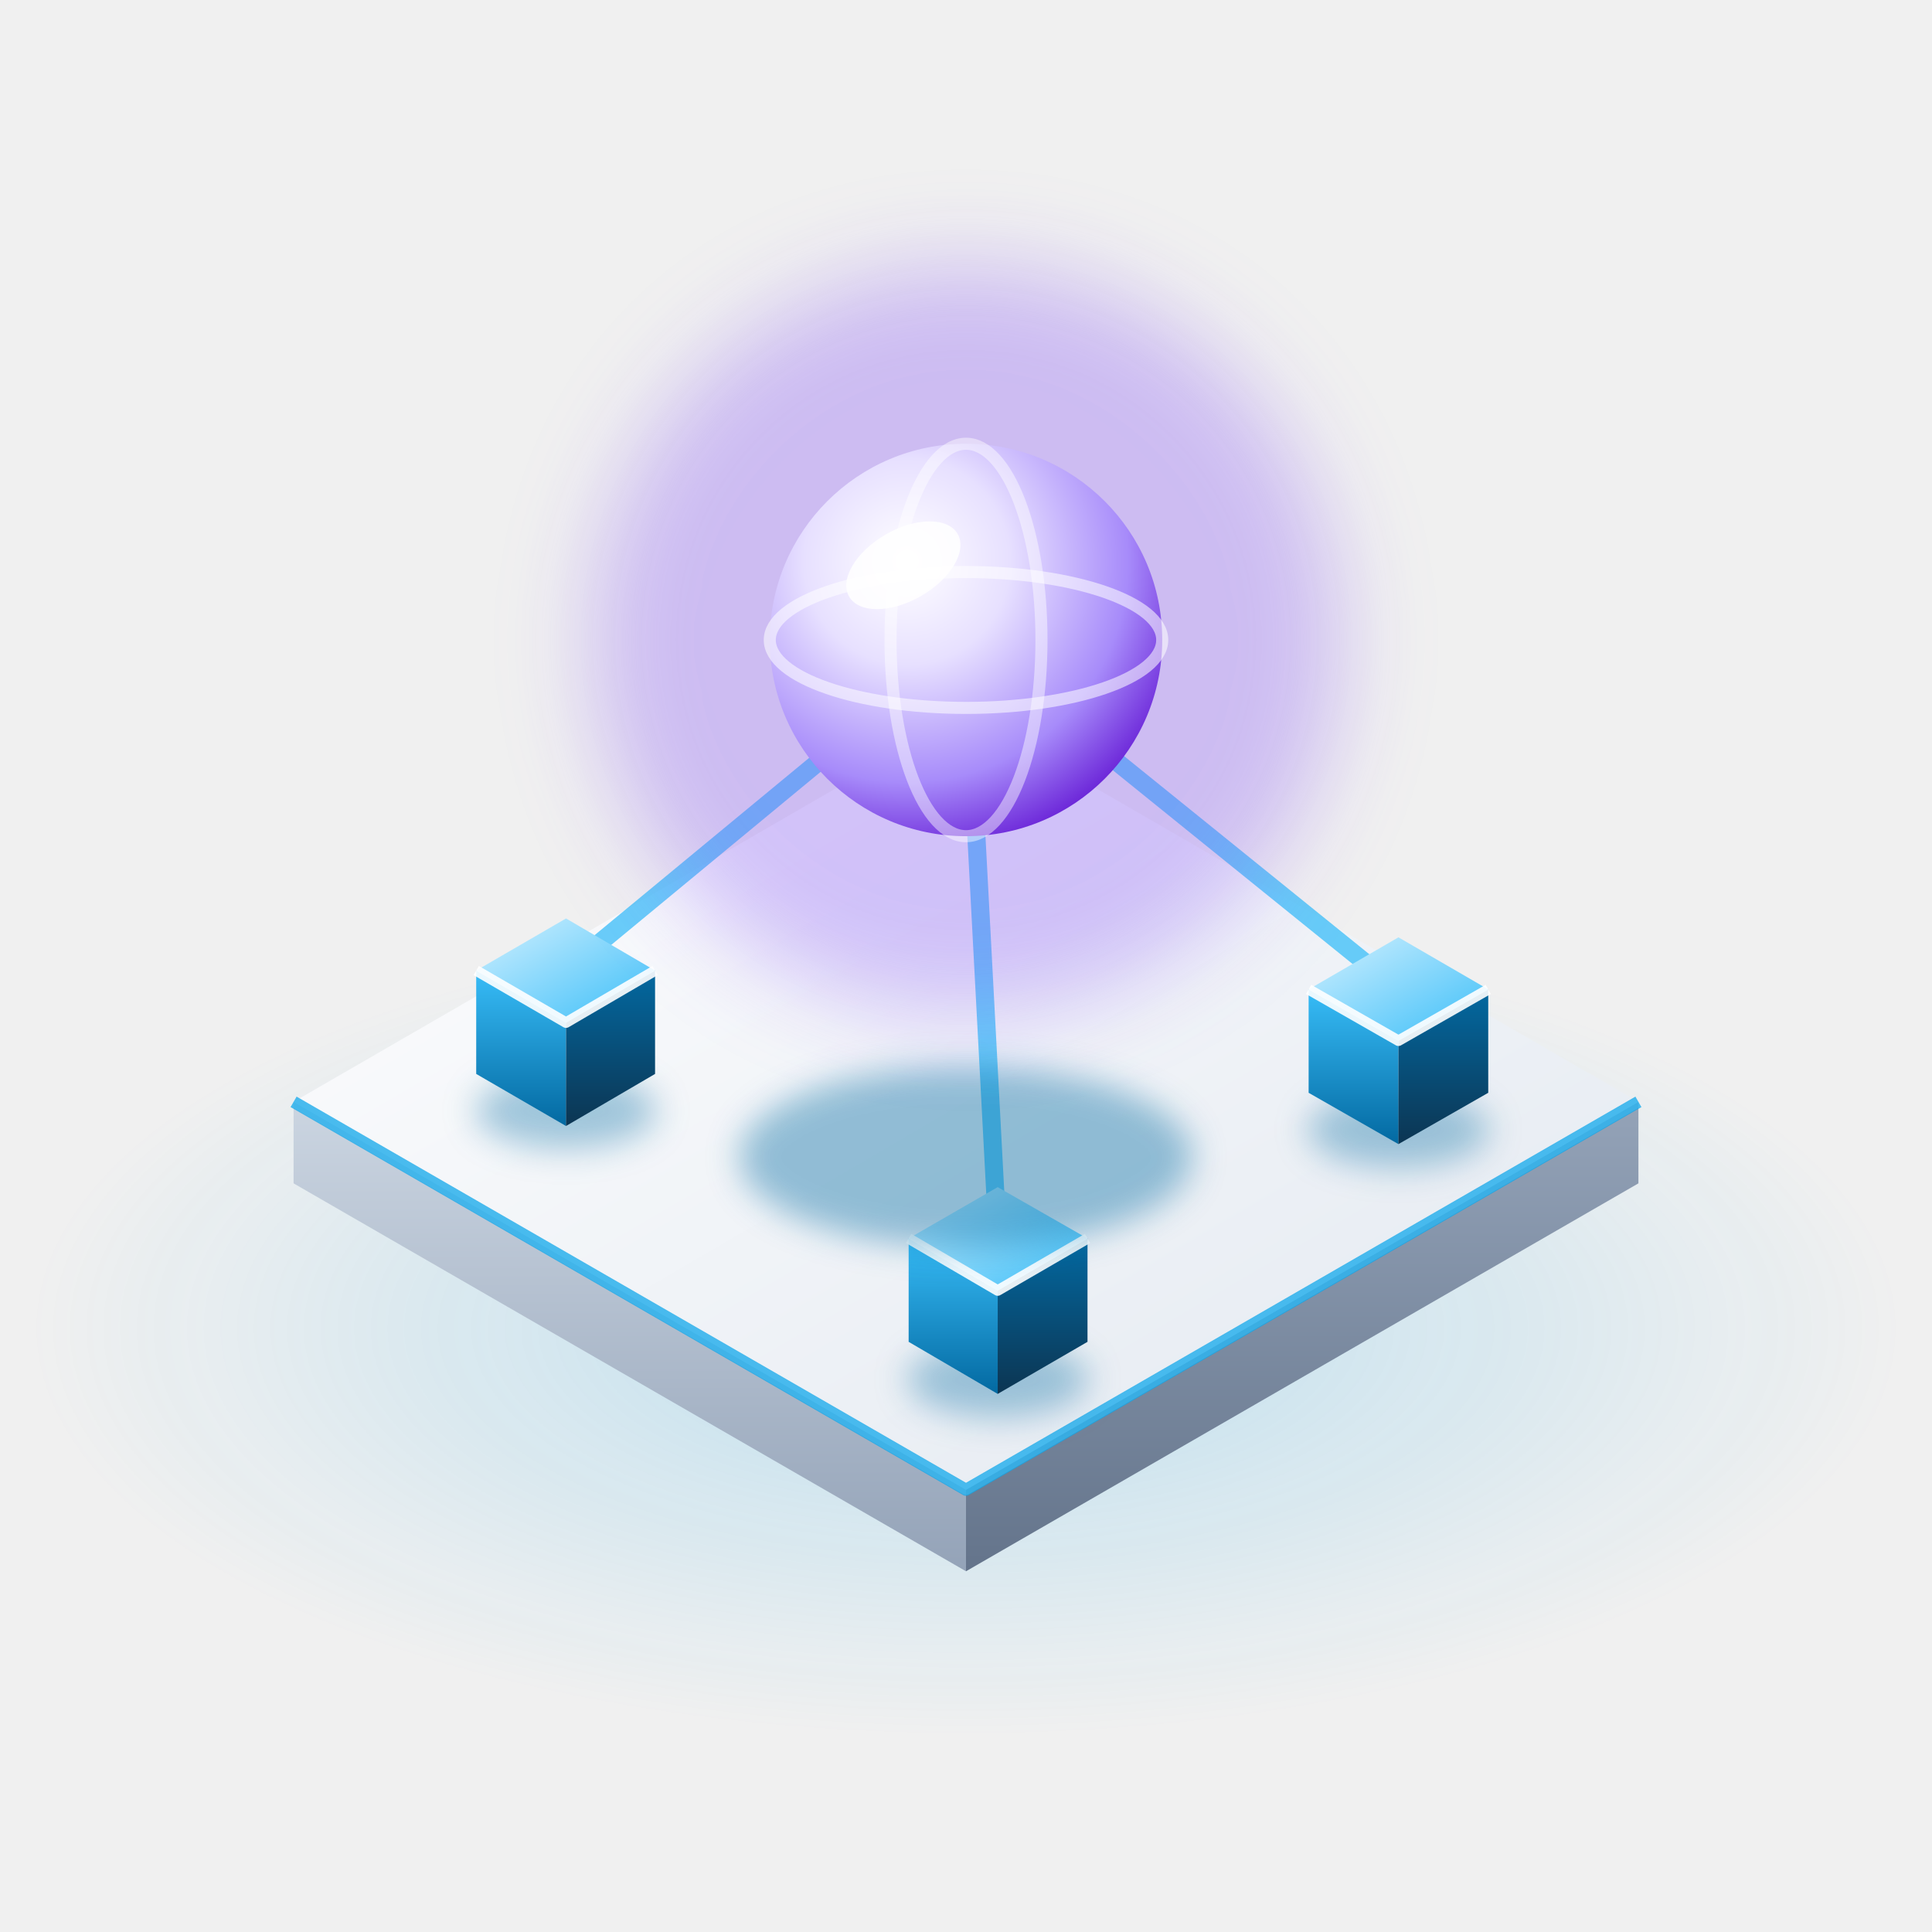
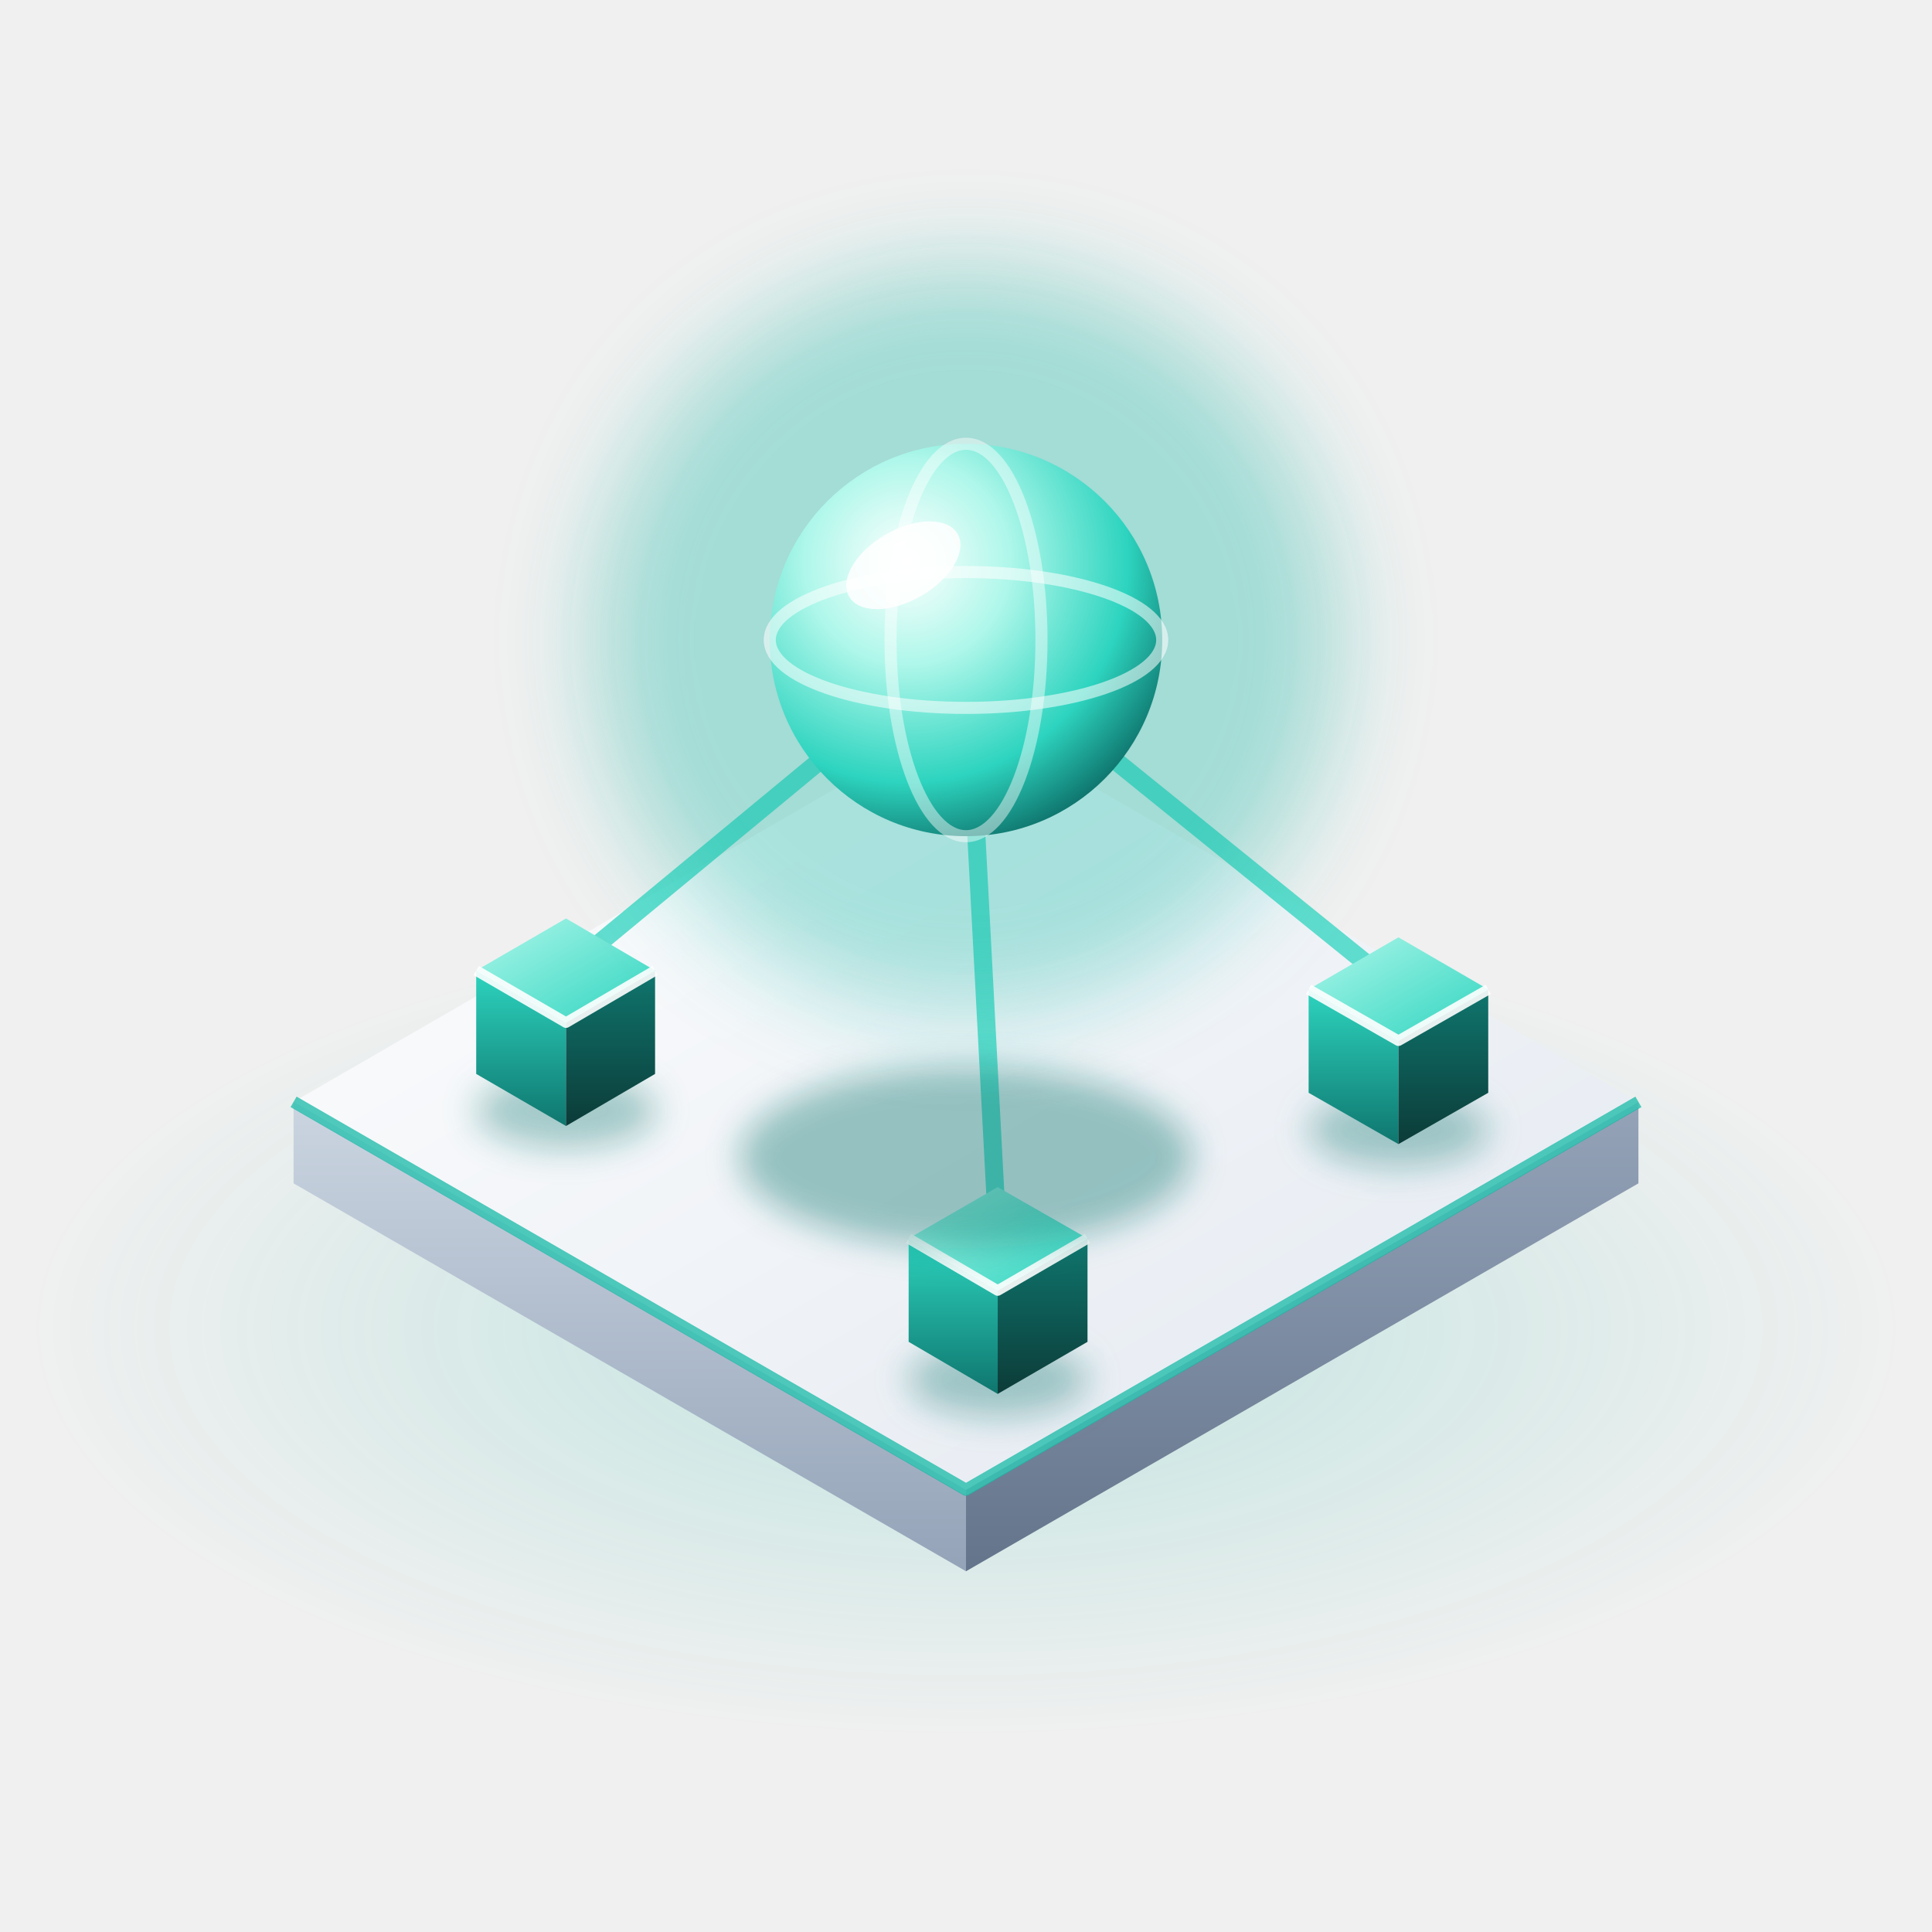
<svg xmlns="http://www.w3.org/2000/svg" viewBox="0 0 256 256" width="256" height="256" fill="none">
  <defs>
    <linearGradient id="netl-top" x1="0" y1="0" x2="1" y2="1">
-       <stop offset="0" stop-color="#d3f1ff" stop-opacity="1" />
-       <stop offset="1" stop-color="#38bdf8" stop-opacity="1" />
+       <stop offset="0" stop-color="#aef7ea" stop-opacity="1" />
+       <stop offset="1" stop-color="#2dd4bf" stop-opacity="1" />
    </linearGradient>
    <linearGradient id="netl-left" x1="0" y1="0" x2="0" y2="1">
-       <stop offset="0" stop-color="#38bdf8" stop-opacity="1" />
-       <stop offset="1" stop-color="#0369a1" stop-opacity="1" />
+       <stop offset="0" stop-color="#2dd4bf" stop-opacity="1" />
+       <stop offset="1" stop-color="#0f766e" stop-opacity="1" />
    </linearGradient>
    <linearGradient id="netl-right" x1="0" y1="0" x2="0" y2="1">
-       <stop offset="0" stop-color="#0369a1" stop-opacity="1" />
-       <stop offset="1" stop-color="#0c3552" stop-opacity="1" />
+       <stop offset="0" stop-color="#0f766e" stop-opacity="1" />
+       <stop offset="1" stop-color="#0c3b38" stop-opacity="1" />
    </linearGradient>
    <linearGradient id="netl-spec" x1="0" y1="0" x2="1" y2="1">
      <stop offset="0" stop-color="#ffffff" stop-opacity="0.55" />
      <stop offset="1" stop-color="#ffffff" stop-opacity="0" />
    </linearGradient>
    <linearGradient id="netl-ptop" x1="0" y1="0" x2="1" y2="1">
      <stop offset="0" stop-color="#ffffff" stop-opacity="1" />
      <stop offset="1" stop-color="#e2e8f0" stop-opacity="1" />
    </linearGradient>
    <linearGradient id="netl-pleft" x1="0" y1="0" x2="0" y2="1">
      <stop offset="0" stop-color="#cbd5e1" stop-opacity="1" />
      <stop offset="1" stop-color="#94a3b8" stop-opacity="1" />
    </linearGradient>
    <linearGradient id="netl-pright" x1="0" y1="0" x2="0" y2="1">
      <stop offset="0" stop-color="#94a3b8" stop-opacity="1" />
      <stop offset="1" stop-color="#64748b" stop-opacity="1" />
    </linearGradient>
    <radialGradient id="netl-halo" cx=".5" cy=".5" r=".5">
-       <stop offset="0" stop-color="#0ea5e9" stop-opacity="0.22" />
-       <stop offset="1" stop-color="#0ea5e9" stop-opacity="0" />
+       <stop offset="0" stop-color="#14b8a6" stop-opacity="0.22" />
+       <stop offset="1" stop-color="#14b8a6" stop-opacity="0" />
    </radialGradient>
    <radialGradient id="netl-orb" cx=".35" cy=".3" r=".75">
      <stop offset="0" stop-color="#ffffff" />
-       <stop offset=".35" stop-color="#e7e0ff" />
-       <stop offset=".75" stop-color="#a78bfa" />
-       <stop offset="1" stop-color="#6d28d9" />
+       <stop offset=".35" stop-color="#aef7ea" />
+       <stop offset=".75" stop-color="#2dd4bf" />
+       <stop offset="1" stop-color="#0f766e" />
    </radialGradient>
    <filter id="netl-blur" x="-50%" y="-50%" width="200%" height="200%">
      <feGaussianBlur stdDeviation="6" />
    </filter>
    <filter id="netl-soft" x="-50%" y="-50%" width="200%" height="200%">
      <feGaussianBlur stdDeviation="2.2" />
    </filter>
  </defs>
  <ellipse cx="128" cy="176.0" rx="124" ry="54" fill="url(#netl-halo)" />
  <polygon points="38.9,156.8 128.0,208.2 128.0,197.4 38.9,146.0" fill="url(#netl-pleft)" />
  <polygon points="217.1,156.8 128.0,208.2 128.0,197.4 217.1,146.0" fill="url(#netl-pright)" />
  <polygon points="128.0,94.5 217.1,146.0 128.0,197.4 38.9,146.0" fill="url(#netl-ptop)" />
  <polyline points="38.9,146.0 128.0,197.4 217.1,146.0" fill="none" stroke="#ffffff" stroke-opacity="0.5" stroke-width="1.4" stroke-linejoin="round" />
-   <polyline points="38.9,146.0 128.0,197.4 217.1,146.0" fill="none" stroke="#0ea5e9" stroke-width="1.6" stroke-opacity=".75" stroke-linejoin="round" />
-   <line x1="128.0" y1="84.8" x2="75.0" y2="128.6" stroke="#38bdf8" stroke-width="2.4" opacity=".75" />
-   <line x1="128.0" y1="84.8" x2="132.2" y2="164.1" stroke="#38bdf8" stroke-width="2.4" opacity=".75" />
-   <line x1="128.0" y1="84.8" x2="185.3" y2="131.1" stroke="#38bdf8" stroke-width="2.4" opacity=".75" />
-   <ellipse cx="75.0" cy="147.2" rx="12" ry="5" fill="#0369a1" opacity="0.35" filter="url(#netl-soft)" />
+   <polyline points="38.9,146.0 128.0,197.4 217.1,146.0" fill="none" stroke="#14b8a6" stroke-width="1.6" stroke-opacity=".75" stroke-linejoin="round" />
+   <line x1="128.0" y1="84.8" x2="75.0" y2="128.6" stroke="#2dd4bf" stroke-width="2.4" opacity=".75" />
+   <line x1="128.0" y1="84.8" x2="132.2" y2="164.1" stroke="#2dd4bf" stroke-width="2.4" opacity=".75" />
+   <line x1="128.0" y1="84.8" x2="185.3" y2="131.1" stroke="#2dd4bf" stroke-width="2.4" opacity=".75" />
+   <ellipse cx="75.0" cy="147.2" rx="12" ry="5" fill="#0f766e" opacity="0.35" filter="url(#netl-soft)" />
  <polygon points="63.1,142.3 75.0,149.2 75.0,135.5 63.1,128.6" fill="url(#netl-left)" />
  <polygon points="86.8,142.3 75.0,149.2 75.0,135.5 86.8,128.6" fill="url(#netl-right)" />
  <polygon points="75.0,121.7 86.8,128.6 75.0,135.5 63.1,128.6" fill="url(#netl-top)" />
  <polyline points="63.1,128.6 75.0,135.5 86.8,128.6" fill="none" stroke="#ffffff" stroke-opacity="0.9" stroke-width="1.4" stroke-linejoin="round" />
-   <ellipse cx="132.2" cy="182.8" rx="12" ry="5" fill="#0369a1" opacity="0.35" filter="url(#netl-soft)" />
+   <ellipse cx="132.2" cy="182.8" rx="12" ry="5" fill="#0f766e" opacity="0.35" filter="url(#netl-soft)" />
  <polygon points="120.4,177.8 132.2,184.7 132.2,171.0 120.4,164.1" fill="url(#netl-left)" />
  <polygon points="144.1,177.8 132.2,184.7 132.2,171.0 144.1,164.1" fill="url(#netl-right)" />
  <polygon points="132.2,157.3 144.1,164.1 132.2,171.0 120.4,164.1" fill="url(#netl-top)" />
  <polyline points="120.4,164.1 132.2,171.0 144.1,164.1" fill="none" stroke="#ffffff" stroke-opacity="0.9" stroke-width="1.4" stroke-linejoin="round" />
-   <ellipse cx="185.3" cy="149.7" rx="12" ry="5" fill="#0369a1" opacity="0.35" filter="url(#netl-soft)" />
+   <ellipse cx="185.3" cy="149.7" rx="12" ry="5" fill="#0f766e" opacity="0.35" filter="url(#netl-soft)" />
  <polygon points="173.4,144.8 185.3,151.6 185.3,137.9 173.4,131.1" fill="url(#netl-left)" />
  <polygon points="197.2,144.8 185.3,151.6 185.3,137.9 197.2,131.1" fill="url(#netl-right)" />
  <polygon points="185.3,124.2 197.2,131.1 185.3,137.9 173.4,131.1" fill="url(#netl-top)" />
  <polyline points="173.4,131.1 185.3,137.9 197.2,131.1" fill="none" stroke="#ffffff" stroke-opacity="0.9" stroke-width="1.4" stroke-linejoin="round" />
-   <ellipse cx="128.0" cy="153.3" rx="30" ry="12" fill="#0369a1" opacity="0.4" filter="url(#netl-soft)" />
-   <circle cx="128.0" cy="84.8" r="49.4" fill="#8b5cf6" opacity=".35" filter="url(#netl-blur)" />
+   <ellipse cx="128.0" cy="153.3" rx="30" ry="12" fill="#0f766e" opacity="0.4" filter="url(#netl-soft)" />
+   <circle cx="128.0" cy="84.8" r="49.4" fill="#14b8a6" opacity=".35" filter="url(#netl-blur)" />
  <circle cx="128.0" cy="84.8" r="26.0" fill="url(#netl-orb)" />
  <ellipse cx="119.7" cy="74.9" rx="8.3" ry="4.7" fill="#fff" opacity=".85" transform="rotate(-30 119.7 74.9)" />
  <ellipse cx="128.0" cy="84.8" rx="26" ry="9" fill="none" stroke="#fff" stroke-opacity=".55" stroke-width="1.6" />
  <ellipse cx="128.0" cy="84.8" rx="10" ry="26" fill="none" stroke="#fff" stroke-opacity=".45" stroke-width="1.6" />
</svg>
